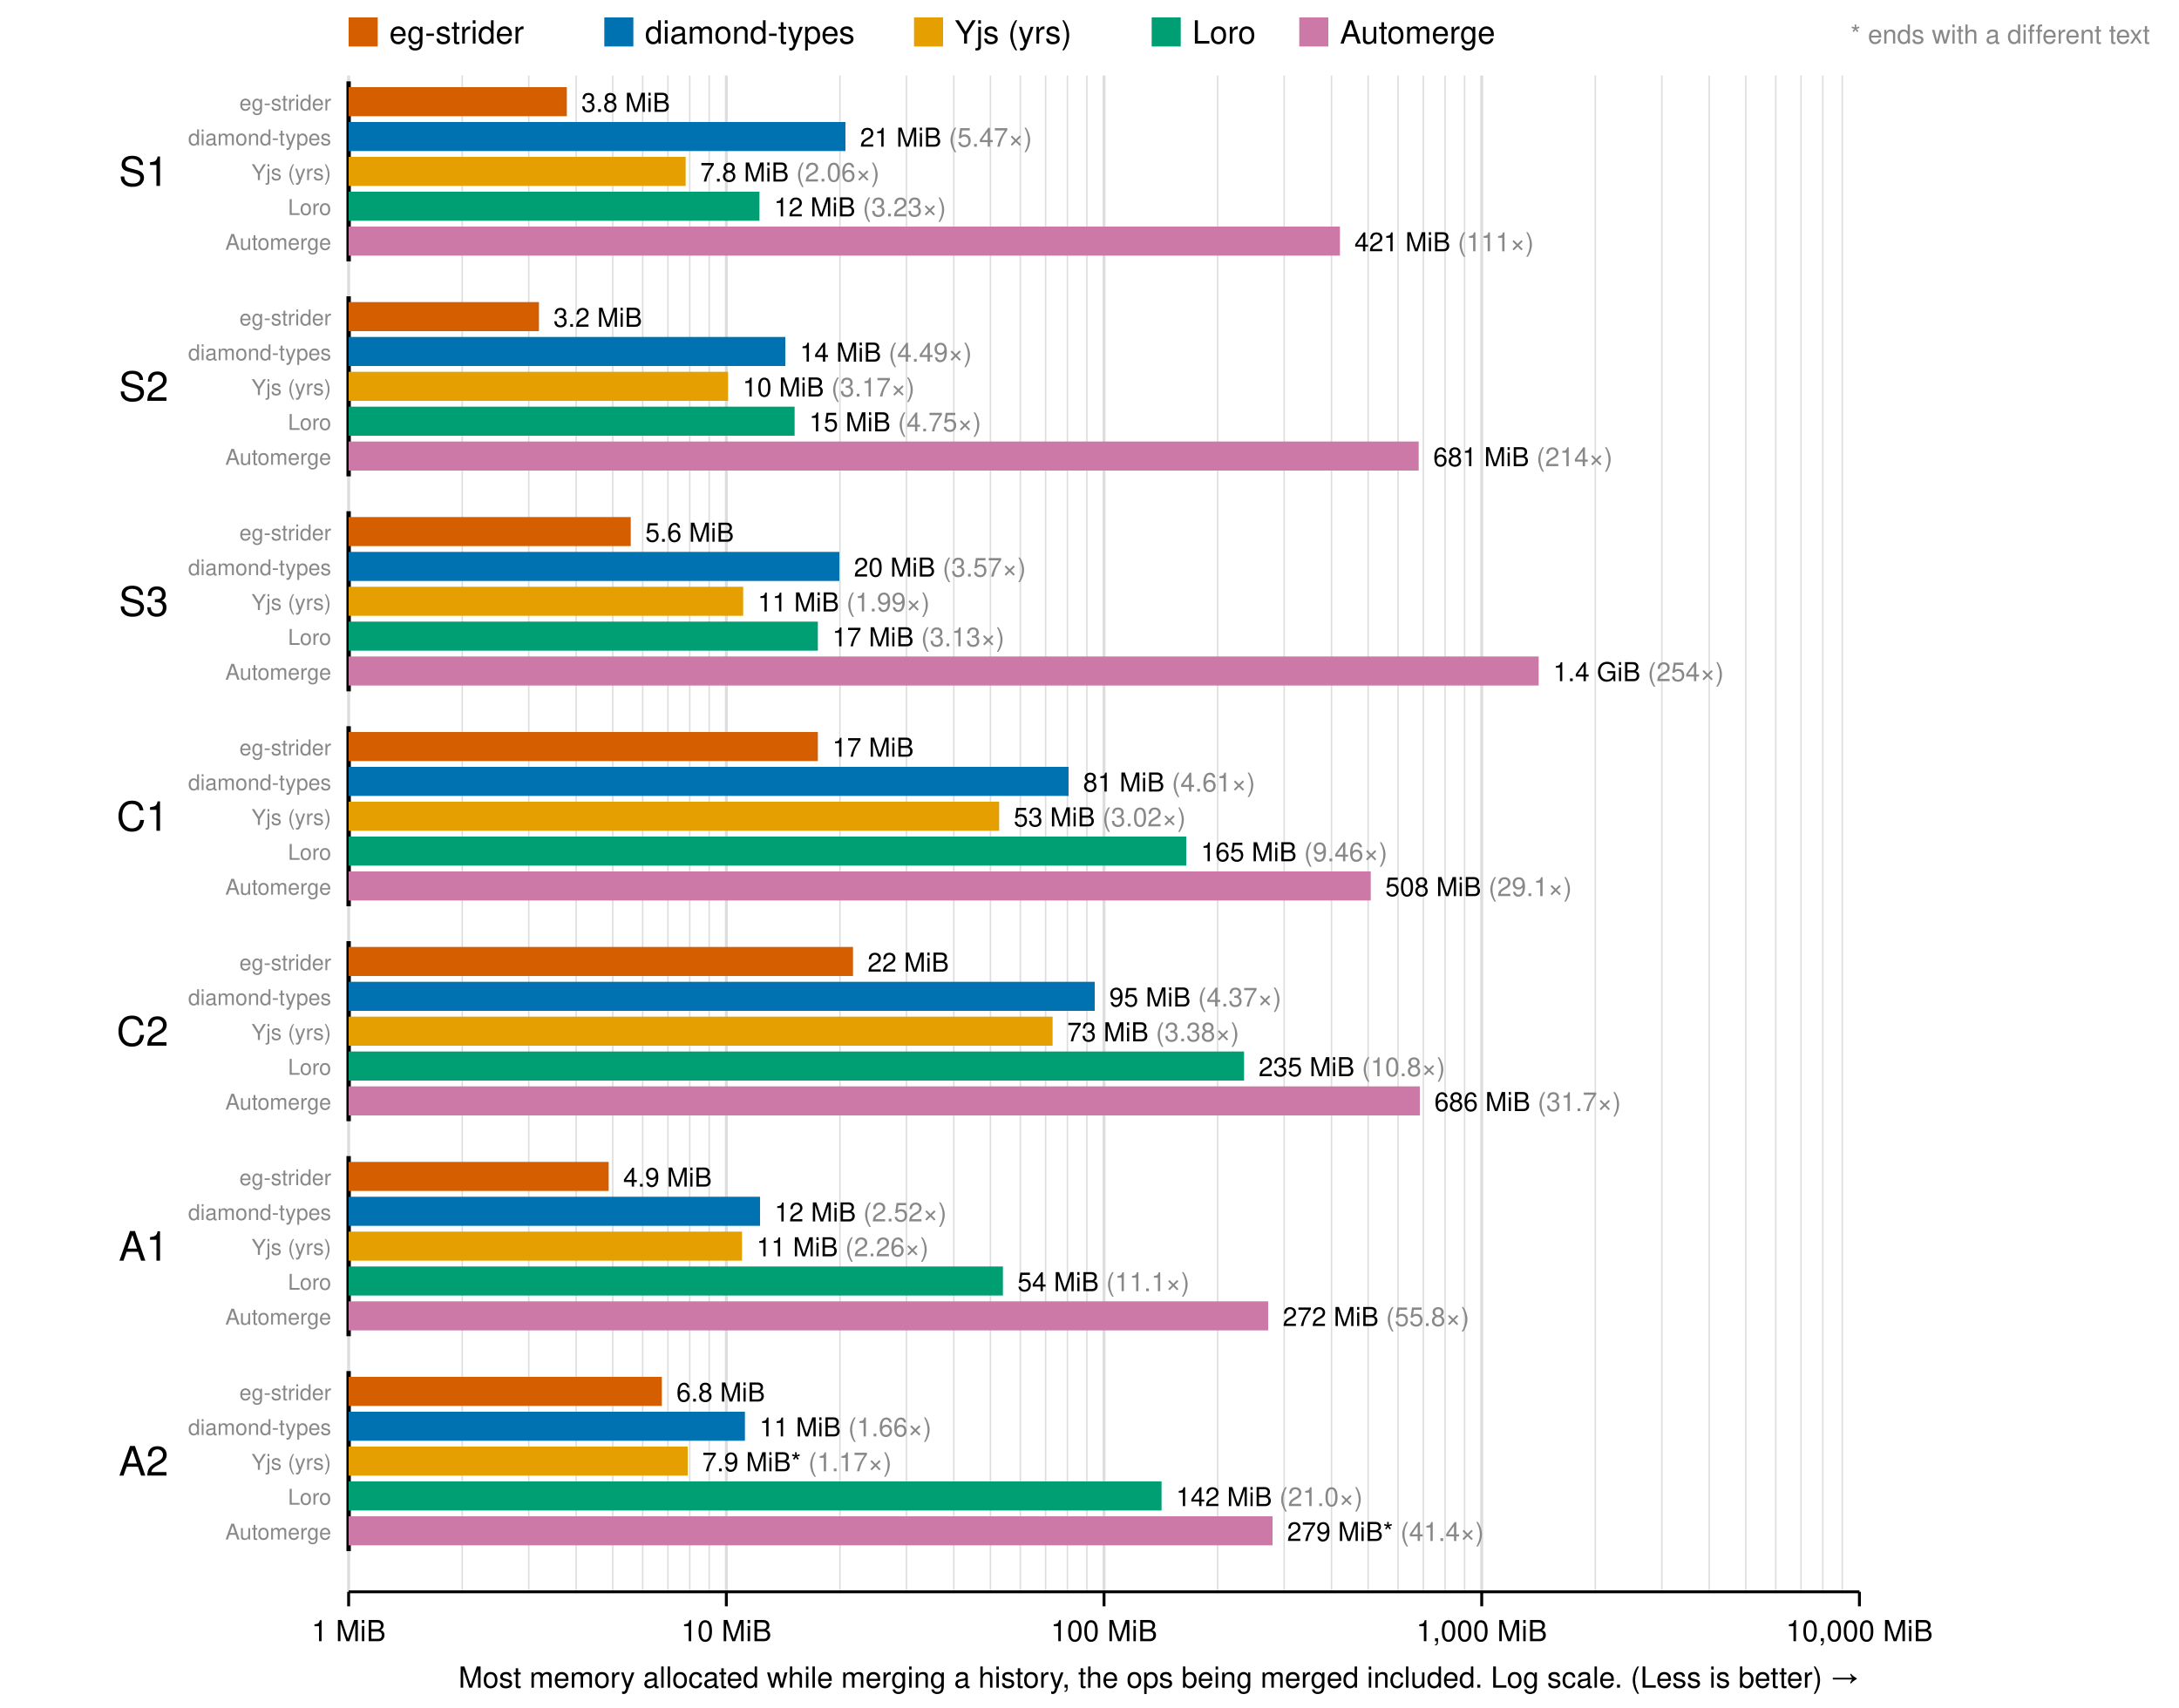
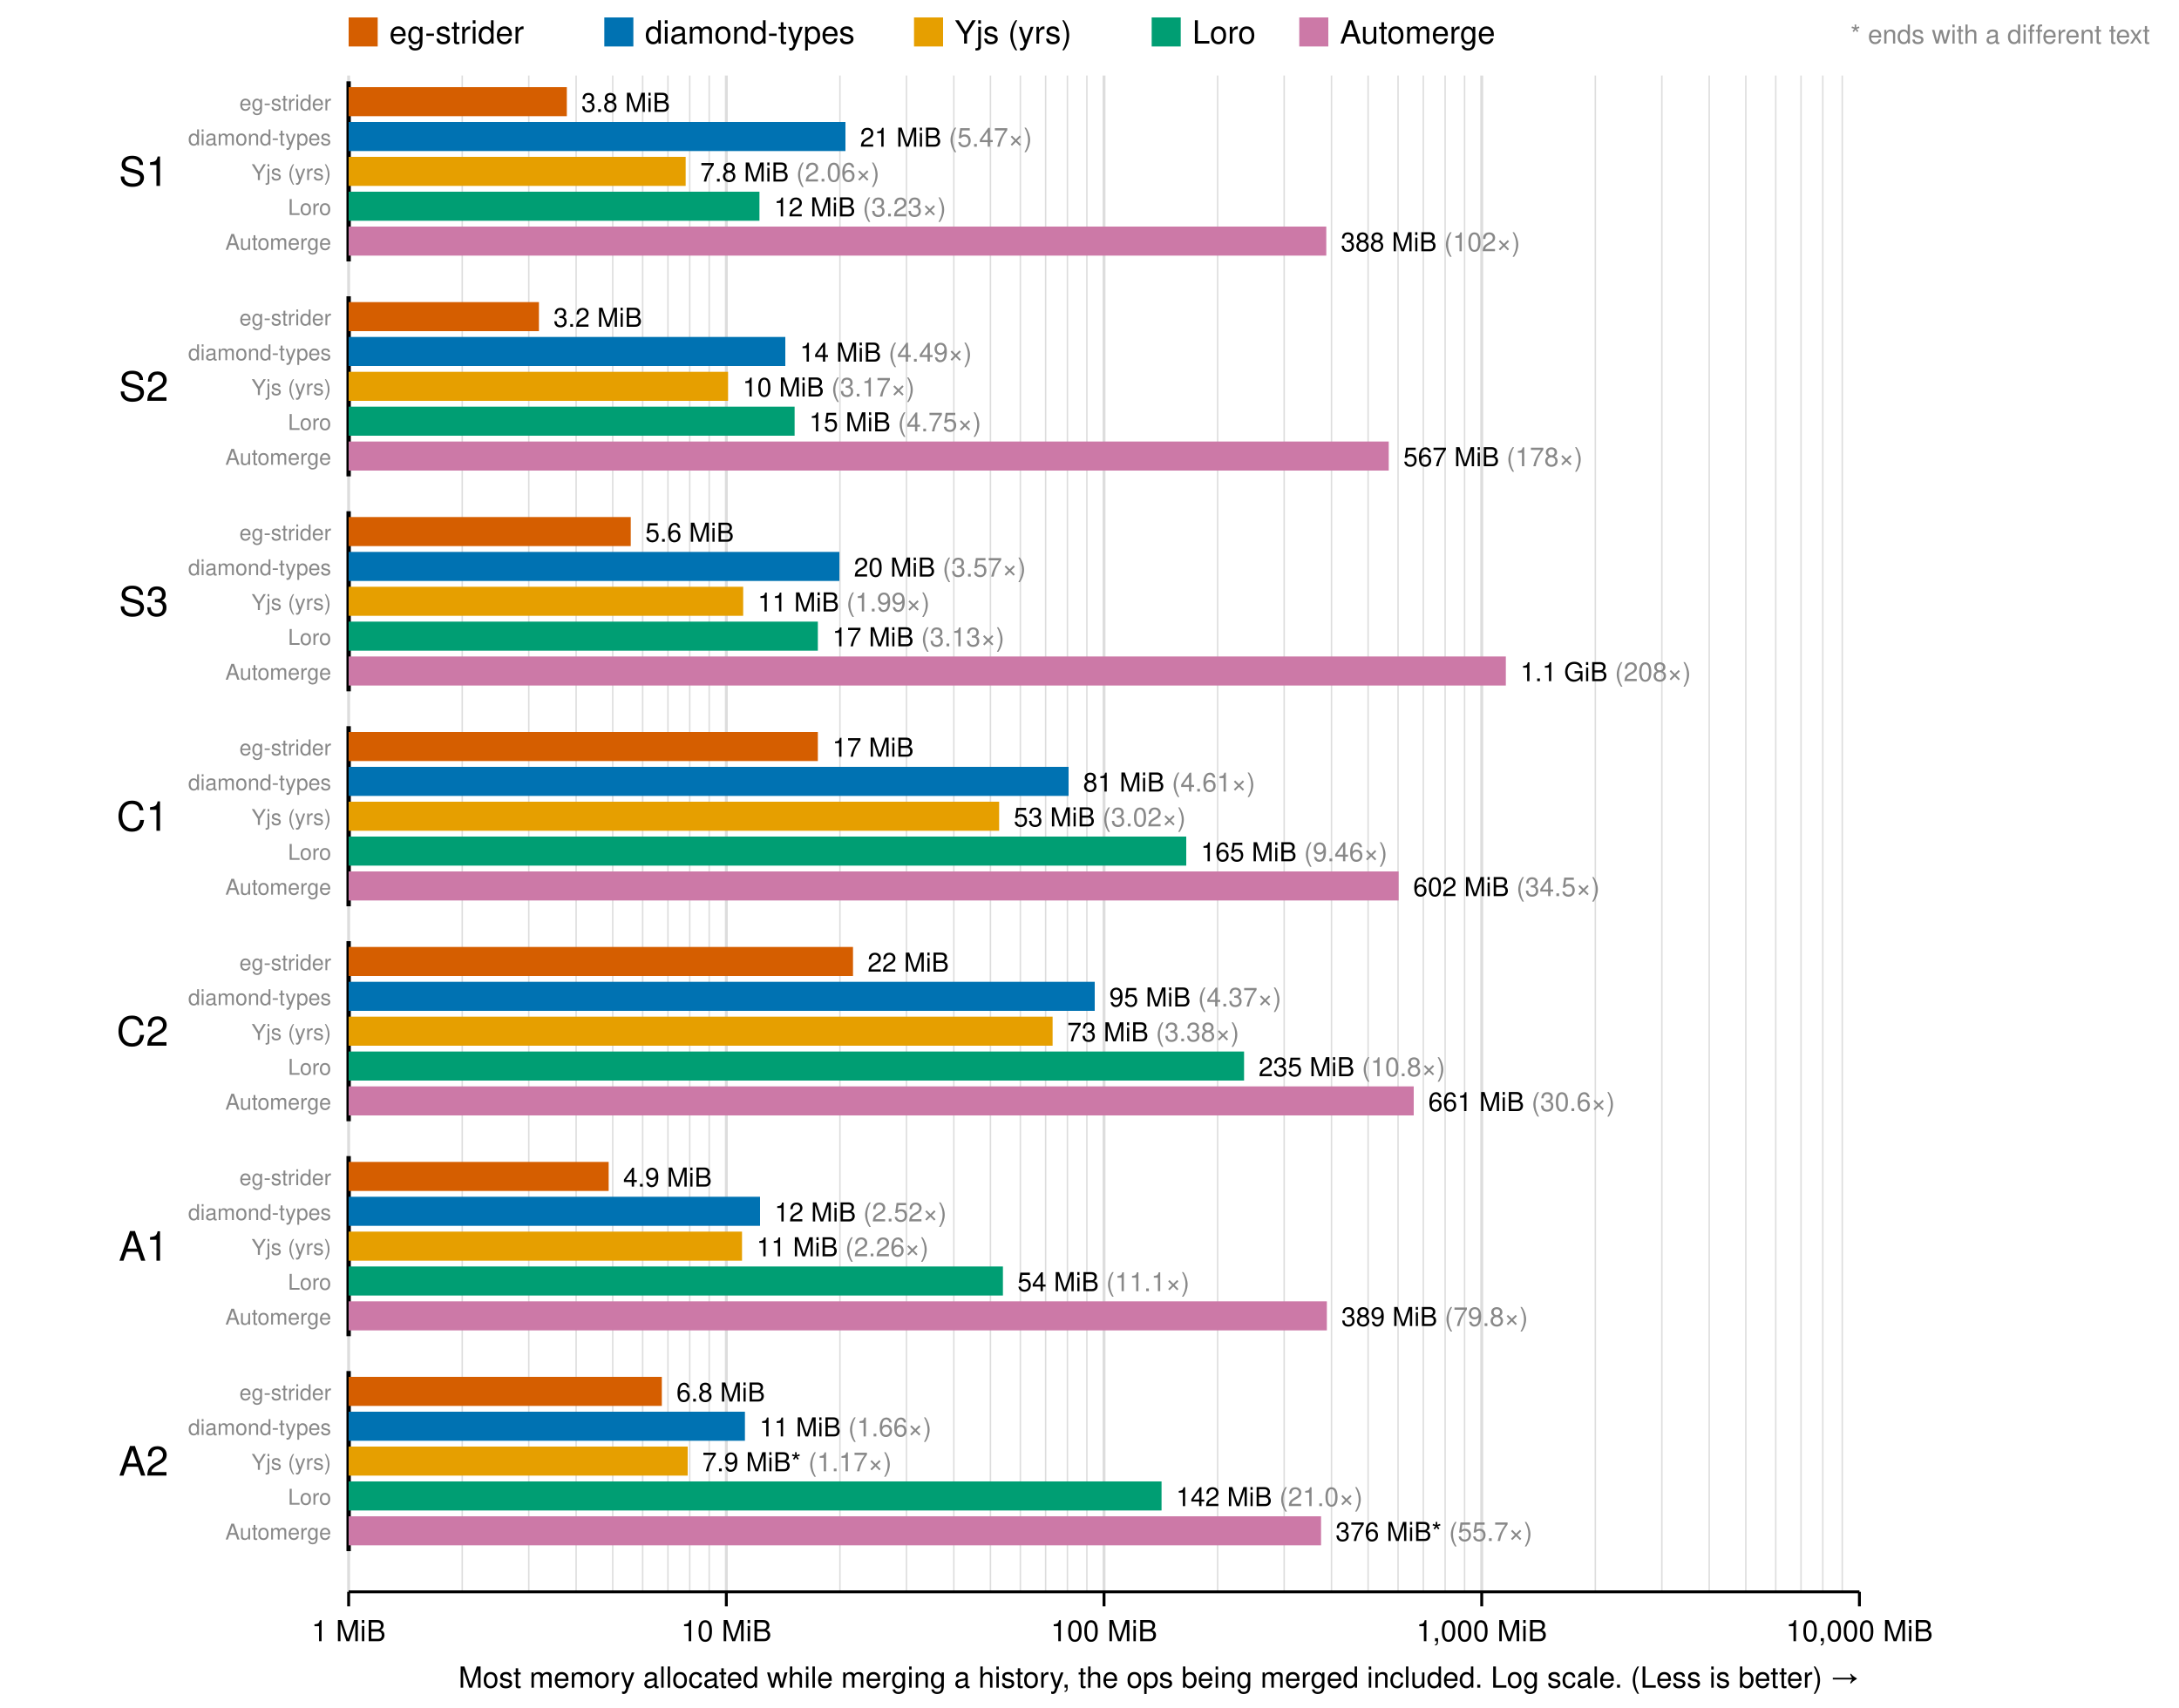
<svg xmlns="http://www.w3.org/2000/svg" viewBox="0 0 750 588" font-family="Helvetica, Arial, sans-serif">
  <rect width="750" height="588" fill="white" />
  <rect x="120" y="6" width="10" height="10" fill="#d55e00" />
  <text x="134" y="15" font-size="11">eg-strider</text>
  <rect x="208.0" y="6" width="10" height="10" fill="#0072b2" />
  <text x="222.0" y="15" font-size="11">diamond-types</text>
  <rect x="314.6" y="6" width="10" height="10" fill="#e69f00" />
  <text x="328.6" y="15" font-size="11">Yjs (yrs)</text>
  <rect x="396.4" y="6" width="10" height="10" fill="#009e73" />
  <text x="410.4" y="15" font-size="11">Loro</text>
  <rect x="447.2" y="6" width="10" height="10" fill="#cc79a7" />
  <text x="461.2" y="15" font-size="11">Automerge</text>
  <text x="740" y="15" font-size="9" fill="#888" text-anchor="end">* ends with a different text</text>
  <line x1="120.0" y1="26" x2="120.0" y2="548" stroke="#ddd" stroke-width="1" />
  <line x1="159.1" y1="26" x2="159.1" y2="548" stroke="#ddd" stroke-width="0.5" />
  <line x1="182.0" y1="26" x2="182.0" y2="548" stroke="#ddd" stroke-width="0.5" />
  <line x1="198.3" y1="26" x2="198.3" y2="548" stroke="#ddd" stroke-width="0.5" />
  <line x1="210.9" y1="26" x2="210.9" y2="548" stroke="#ddd" stroke-width="0.5" />
  <line x1="221.2" y1="26" x2="221.2" y2="548" stroke="#ddd" stroke-width="0.5" />
  <line x1="229.9" y1="26" x2="229.9" y2="548" stroke="#ddd" stroke-width="0.5" />
  <line x1="237.4" y1="26" x2="237.4" y2="548" stroke="#ddd" stroke-width="0.5" />
  <line x1="244.1" y1="26" x2="244.1" y2="548" stroke="#ddd" stroke-width="0.5" />
  <line x1="250.0" y1="26" x2="250.0" y2="548" stroke="#ddd" stroke-width="1" />
  <line x1="289.1" y1="26" x2="289.1" y2="548" stroke="#ddd" stroke-width="0.5" />
  <line x1="312.0" y1="26" x2="312.0" y2="548" stroke="#ddd" stroke-width="0.5" />
  <line x1="328.3" y1="26" x2="328.3" y2="548" stroke="#ddd" stroke-width="0.5" />
  <line x1="340.9" y1="26" x2="340.9" y2="548" stroke="#ddd" stroke-width="0.5" />
  <line x1="351.2" y1="26" x2="351.2" y2="548" stroke="#ddd" stroke-width="0.5" />
  <line x1="359.9" y1="26" x2="359.9" y2="548" stroke="#ddd" stroke-width="0.5" />
  <line x1="367.4" y1="26" x2="367.4" y2="548" stroke="#ddd" stroke-width="0.5" />
  <line x1="374.1" y1="26" x2="374.1" y2="548" stroke="#ddd" stroke-width="0.5" />
  <line x1="380.0" y1="26" x2="380.0" y2="548" stroke="#ddd" stroke-width="1" />
  <line x1="419.1" y1="26" x2="419.1" y2="548" stroke="#ddd" stroke-width="0.5" />
  <line x1="442.0" y1="26" x2="442.0" y2="548" stroke="#ddd" stroke-width="0.5" />
  <line x1="458.3" y1="26" x2="458.3" y2="548" stroke="#ddd" stroke-width="0.5" />
  <line x1="470.9" y1="26" x2="470.9" y2="548" stroke="#ddd" stroke-width="0.5" />
  <line x1="481.2" y1="26" x2="481.2" y2="548" stroke="#ddd" stroke-width="0.5" />
  <line x1="489.9" y1="26" x2="489.9" y2="548" stroke="#ddd" stroke-width="0.5" />
  <line x1="497.4" y1="26" x2="497.4" y2="548" stroke="#ddd" stroke-width="0.5" />
  <line x1="504.1" y1="26" x2="504.1" y2="548" stroke="#ddd" stroke-width="0.5" />
  <line x1="510.0" y1="26" x2="510.0" y2="548" stroke="#ddd" stroke-width="1" />
  <line x1="549.1" y1="26" x2="549.1" y2="548" stroke="#ddd" stroke-width="0.5" />
  <line x1="572.0" y1="26" x2="572.0" y2="548" stroke="#ddd" stroke-width="0.5" />
  <line x1="588.3" y1="26" x2="588.3" y2="548" stroke="#ddd" stroke-width="0.5" />
  <line x1="600.9" y1="26" x2="600.9" y2="548" stroke="#ddd" stroke-width="0.5" />
  <line x1="611.2" y1="26" x2="611.2" y2="548" stroke="#ddd" stroke-width="0.5" />
  <line x1="619.9" y1="26" x2="619.9" y2="548" stroke="#ddd" stroke-width="0.5" />
  <line x1="627.4" y1="26" x2="627.4" y2="548" stroke="#ddd" stroke-width="0.5" />
  <line x1="634.1" y1="26" x2="634.1" y2="548" stroke="#ddd" stroke-width="0.5" />
  <line x1="120.0" y1="548" x2="120.0" y2="553" stroke="black" />
  <text x="120.0" y="565" font-size="10" text-anchor="middle">1 MiB</text>
  <line x1="250.0" y1="548" x2="250.0" y2="553" stroke="black" />
  <text x="250.0" y="565" font-size="10" text-anchor="middle">10 MiB</text>
  <line x1="380.0" y1="548" x2="380.0" y2="553" stroke="black" />
  <text x="380.0" y="565" font-size="10" text-anchor="middle">100 MiB</text>
  <line x1="510.0" y1="548" x2="510.0" y2="553" stroke="black" />
  <text x="510.0" y="565" font-size="10" text-anchor="middle">1,000 MiB</text>
  <line x1="640.0" y1="548" x2="640.0" y2="553" stroke="black" />
  <text x="640.0" y="565" font-size="10" text-anchor="middle">10,000 MiB</text>
  <line x1="120" y1="548" x2="640" y2="548" stroke="black" />
  <text x="640" y="581" font-size="10" text-anchor="end">Most memory allocated while merging a history, the ops being merged included. Log scale. (Less is better) →</text>
  <text x="58" y="64.0" font-size="14" text-anchor="end">S1</text>
  <line x1="120" y1="28" x2="120" y2="90" stroke="black" stroke-width="1.5" />
  <text x="114" y="38" font-size="7.5" fill="#888" text-anchor="end">eg-strider</text>
  <rect x="120" y="30" width="75.1" height="10" fill="#d55e00" />
  <text x="200.1" y="38.5" font-size="9">3.8 MiB</text>
  <text x="114" y="50" font-size="7.5" fill="#888" text-anchor="end">diamond-types</text>
  <rect x="120" y="42" width="171.0" height="10" fill="#0072b2" />
  <text x="296.0" y="50.5" font-size="9">21 MiB <tspan fill="#888">(5.47×)</tspan>
  </text>
  <text x="114" y="62" font-size="7.5" fill="#888" text-anchor="end">Yjs (yrs)</text>
  <rect x="120" y="54" width="116.0" height="10" fill="#e69f00" />
  <text x="241.0" y="62.5" font-size="9">7.8 MiB <tspan fill="#888">(2.06×)</tspan>
  </text>
  <text x="114" y="74" font-size="7.5" fill="#888" text-anchor="end">Loro</text>
  <rect x="120" y="66" width="141.4" height="10" fill="#009e73" />
  <text x="266.4" y="74.5" font-size="9">12 MiB <tspan fill="#888">(3.23×)</tspan>
  </text>
  <text x="114" y="86" font-size="7.5" fill="#888" text-anchor="end">Automerge</text>
-   <rect x="120" y="78" width="341.2" height="10" fill="#cc79a7" />
-   <text x="466.2" y="86.5" font-size="9">421 MiB <tspan fill="#888">(111×)</tspan>
+   <rect x="120" y="78" width="336.5" height="10" fill="#cc79a7" />
+   <text x="461.5" y="86.5" font-size="9">388 MiB <tspan fill="#888">(102×)</tspan>
  </text>
  <text x="58" y="138.0" font-size="14" text-anchor="end">S2</text>
  <line x1="120" y1="102" x2="120" y2="164" stroke="black" stroke-width="1.5" />
  <text x="114" y="112" font-size="7.5" fill="#888" text-anchor="end">eg-strider</text>
  <rect x="120" y="104" width="65.5" height="10" fill="#d55e00" />
  <text x="190.5" y="112.5" font-size="9">3.2 MiB</text>
  <text x="114" y="124" font-size="7.5" fill="#888" text-anchor="end">diamond-types</text>
  <rect x="120" y="116" width="150.3" height="10" fill="#0072b2" />
  <text x="275.3" y="124.5" font-size="9">14 MiB <tspan fill="#888">(4.49×)</tspan>
  </text>
  <text x="114" y="136" font-size="7.5" fill="#888" text-anchor="end">Yjs (yrs)</text>
  <rect x="120" y="128" width="130.6" height="10" fill="#e69f00" />
  <text x="255.6" y="136.5" font-size="9">10 MiB <tspan fill="#888">(3.17×)</tspan>
  </text>
  <text x="114" y="148" font-size="7.5" fill="#888" text-anchor="end">Loro</text>
  <rect x="120" y="140" width="153.5" height="10" fill="#009e73" />
  <text x="278.5" y="148.5" font-size="9">15 MiB <tspan fill="#888">(4.75×)</tspan>
  </text>
  <text x="114" y="160" font-size="7.5" fill="#888" text-anchor="end">Automerge</text>
-   <rect x="120" y="152" width="368.3" height="10" fill="#cc79a7" />
-   <text x="493.3" y="160.5" font-size="9">681 MiB <tspan fill="#888">(214×)</tspan>
+   <rect x="120" y="152" width="358.0" height="10" fill="#cc79a7" />
+   <text x="483.0" y="160.5" font-size="9">567 MiB <tspan fill="#888">(178×)</tspan>
  </text>
  <text x="58" y="212.0" font-size="14" text-anchor="end">S3</text>
  <line x1="120" y1="176" x2="120" y2="238" stroke="black" stroke-width="1.5" />
  <text x="114" y="186" font-size="7.5" fill="#888" text-anchor="end">eg-strider</text>
  <rect x="120" y="178" width="97.1" height="10" fill="#d55e00" />
  <text x="222.1" y="186.5" font-size="9">5.6 MiB</text>
  <text x="114" y="198" font-size="7.5" fill="#888" text-anchor="end">diamond-types</text>
  <rect x="120" y="190" width="168.9" height="10" fill="#0072b2" />
  <text x="293.9" y="198.5" font-size="9">20 MiB <tspan fill="#888">(3.57×)</tspan>
  </text>
  <text x="114" y="210" font-size="7.5" fill="#888" text-anchor="end">Yjs (yrs)</text>
  <rect x="120" y="202" width="135.8" height="10" fill="#e69f00" />
  <text x="260.8" y="210.5" font-size="9">11 MiB <tspan fill="#888">(1.99×)</tspan>
  </text>
  <text x="114" y="222" font-size="7.5" fill="#888" text-anchor="end">Loro</text>
  <rect x="120" y="214" width="161.5" height="10" fill="#009e73" />
  <text x="286.5" y="222.5" font-size="9">17 MiB <tspan fill="#888">(3.13×)</tspan>
  </text>
  <text x="114" y="234" font-size="7.5" fill="#888" text-anchor="end">Automerge</text>
-   <rect x="120" y="226" width="409.6" height="10" fill="#cc79a7" />
-   <text x="534.6" y="234.5" font-size="9">1.4 GiB <tspan fill="#888">(254×)</tspan>
+   <rect x="120" y="226" width="398.3" height="10" fill="#cc79a7" />
+   <text x="523.3" y="234.5" font-size="9">1.1 GiB <tspan fill="#888">(208×)</tspan>
  </text>
  <text x="58" y="286.0" font-size="14" text-anchor="end">C1</text>
  <line x1="120" y1="250" x2="120" y2="312" stroke="black" stroke-width="1.5" />
  <text x="114" y="260" font-size="7.5" fill="#888" text-anchor="end">eg-strider</text>
  <rect x="120" y="252" width="161.5" height="10" fill="#d55e00" />
  <text x="286.5" y="260.5" font-size="9">17 MiB</text>
  <text x="114" y="272" font-size="7.5" fill="#888" text-anchor="end">diamond-types</text>
  <rect x="120" y="264" width="247.8" height="10" fill="#0072b2" />
  <text x="372.8" y="272.5" font-size="9">81 MiB <tspan fill="#888">(4.61×)</tspan>
  </text>
  <text x="114" y="284" font-size="7.5" fill="#888" text-anchor="end">Yjs (yrs)</text>
  <rect x="120" y="276" width="223.9" height="10" fill="#e69f00" />
  <text x="348.9" y="284.5" font-size="9">53 MiB <tspan fill="#888">(3.02×)</tspan>
  </text>
  <text x="114" y="296" font-size="7.5" fill="#888" text-anchor="end">Loro</text>
  <rect x="120" y="288" width="288.3" height="10" fill="#009e73" />
  <text x="413.3" y="296.5" font-size="9">165 MiB <tspan fill="#888">(9.46×)</tspan>
  </text>
  <text x="114" y="308" font-size="7.5" fill="#888" text-anchor="end">Automerge</text>
-   <rect x="120" y="300" width="351.8" height="10" fill="#cc79a7" />
-   <text x="476.8" y="308.5" font-size="9">508 MiB <tspan fill="#888">(29.1×)</tspan>
+   <rect x="120" y="300" width="361.4" height="10" fill="#cc79a7" />
+   <text x="486.4" y="308.5" font-size="9">602 MiB <tspan fill="#888">(34.5×)</tspan>
  </text>
  <text x="58" y="360.0" font-size="14" text-anchor="end">C2</text>
  <line x1="120" y1="324" x2="120" y2="386" stroke="black" stroke-width="1.5" />
  <text x="114" y="334" font-size="7.5" fill="#888" text-anchor="end">eg-strider</text>
  <rect x="120" y="326" width="173.6" height="10" fill="#d55e00" />
  <text x="298.6" y="334.5" font-size="9">22 MiB</text>
  <text x="114" y="346" font-size="7.5" fill="#888" text-anchor="end">diamond-types</text>
  <rect x="120" y="338" width="256.8" height="10" fill="#0072b2" />
  <text x="381.8" y="346.5" font-size="9">95 MiB <tspan fill="#888">(4.37×)</tspan>
  </text>
  <text x="114" y="358" font-size="7.5" fill="#888" text-anchor="end">Yjs (yrs)</text>
  <rect x="120" y="350" width="242.3" height="10" fill="#e69f00" />
  <text x="367.3" y="358.5" font-size="9">73 MiB <tspan fill="#888">(3.38×)</tspan>
  </text>
  <text x="114" y="370" font-size="7.5" fill="#888" text-anchor="end">Loro</text>
  <rect x="120" y="362" width="308.2" height="10" fill="#009e73" />
  <text x="433.2" y="370.5" font-size="9">235 MiB <tspan fill="#888">(10.8×)</tspan>
  </text>
  <text x="114" y="382" font-size="7.5" fill="#888" text-anchor="end">Automerge</text>
-   <rect x="120" y="374" width="368.7" height="10" fill="#cc79a7" />
-   <text x="493.7" y="382.5" font-size="9">686 MiB <tspan fill="#888">(31.7×)</tspan>
+   <rect x="120" y="374" width="366.6" height="10" fill="#cc79a7" />
+   <text x="491.6" y="382.5" font-size="9">661 MiB <tspan fill="#888">(30.6×)</tspan>
  </text>
  <text x="58" y="434.0" font-size="14" text-anchor="end">A1</text>
  <line x1="120" y1="398" x2="120" y2="460" stroke="black" stroke-width="1.5" />
  <text x="114" y="408" font-size="7.5" fill="#888" text-anchor="end">eg-strider</text>
  <rect x="120" y="400" width="89.5" height="10" fill="#d55e00" />
  <text x="214.5" y="408.5" font-size="9">4.9 MiB</text>
  <text x="114" y="420" font-size="7.5" fill="#888" text-anchor="end">diamond-types</text>
  <rect x="120" y="412" width="141.6" height="10" fill="#0072b2" />
  <text x="266.6" y="420.5" font-size="9">12 MiB <tspan fill="#888">(2.52×)</tspan>
  </text>
  <text x="114" y="432" font-size="7.5" fill="#888" text-anchor="end">Yjs (yrs)</text>
  <rect x="120" y="424" width="135.4" height="10" fill="#e69f00" />
  <text x="260.4" y="432.5" font-size="9">11 MiB <tspan fill="#888">(2.26×)</tspan>
  </text>
  <text x="114" y="444" font-size="7.5" fill="#888" text-anchor="end">Loro</text>
  <rect x="120" y="436" width="225.2" height="10" fill="#009e73" />
  <text x="350.2" y="444.5" font-size="9">54 MiB <tspan fill="#888">(11.1×)</tspan>
  </text>
  <text x="114" y="456" font-size="7.5" fill="#888" text-anchor="end">Automerge</text>
-   <rect x="120" y="448" width="316.5" height="10" fill="#cc79a7" />
-   <text x="441.5" y="456.5" font-size="9">272 MiB <tspan fill="#888">(55.8×)</tspan>
+   <rect x="120" y="448" width="336.7" height="10" fill="#cc79a7" />
+   <text x="461.7" y="456.5" font-size="9">389 MiB <tspan fill="#888">(79.8×)</tspan>
  </text>
  <text x="58" y="508.0" font-size="14" text-anchor="end">A2</text>
  <line x1="120" y1="472" x2="120" y2="534" stroke="black" stroke-width="1.5" />
  <text x="114" y="482" font-size="7.5" fill="#888" text-anchor="end">eg-strider</text>
  <rect x="120" y="474" width="107.8" height="10" fill="#d55e00" />
  <text x="232.8" y="482.5" font-size="9">6.8 MiB</text>
  <text x="114" y="494" font-size="7.5" fill="#888" text-anchor="end">diamond-types</text>
  <rect x="120" y="486" width="136.4" height="10" fill="#0072b2" />
  <text x="261.4" y="494.5" font-size="9">11 MiB <tspan fill="#888">(1.66×)</tspan>
  </text>
  <text x="114" y="506" font-size="7.5" fill="#888" text-anchor="end">Yjs (yrs)</text>
  <rect x="120" y="498" width="116.7" height="10" fill="#e69f00" />
  <text x="241.7" y="506.5" font-size="9">7.9 MiB* <tspan fill="#888">(1.17×)</tspan>
  </text>
  <text x="114" y="518" font-size="7.5" fill="#888" text-anchor="end">Loro</text>
  <rect x="120" y="510" width="279.8" height="10" fill="#009e73" />
  <text x="404.8" y="518.5" font-size="9">142 MiB <tspan fill="#888">(21.0×)</tspan>
  </text>
  <text x="114" y="530" font-size="7.5" fill="#888" text-anchor="end">Automerge</text>
-   <rect x="120" y="522" width="318.0" height="10" fill="#cc79a7" />
-   <text x="443.0" y="530.5" font-size="9">279 MiB* <tspan fill="#888">(41.4×)</tspan>
+   <rect x="120" y="522" width="334.7" height="10" fill="#cc79a7" />
+   <text x="459.7" y="530.5" font-size="9">376 MiB* <tspan fill="#888">(55.7×)</tspan>
  </text>
</svg>
